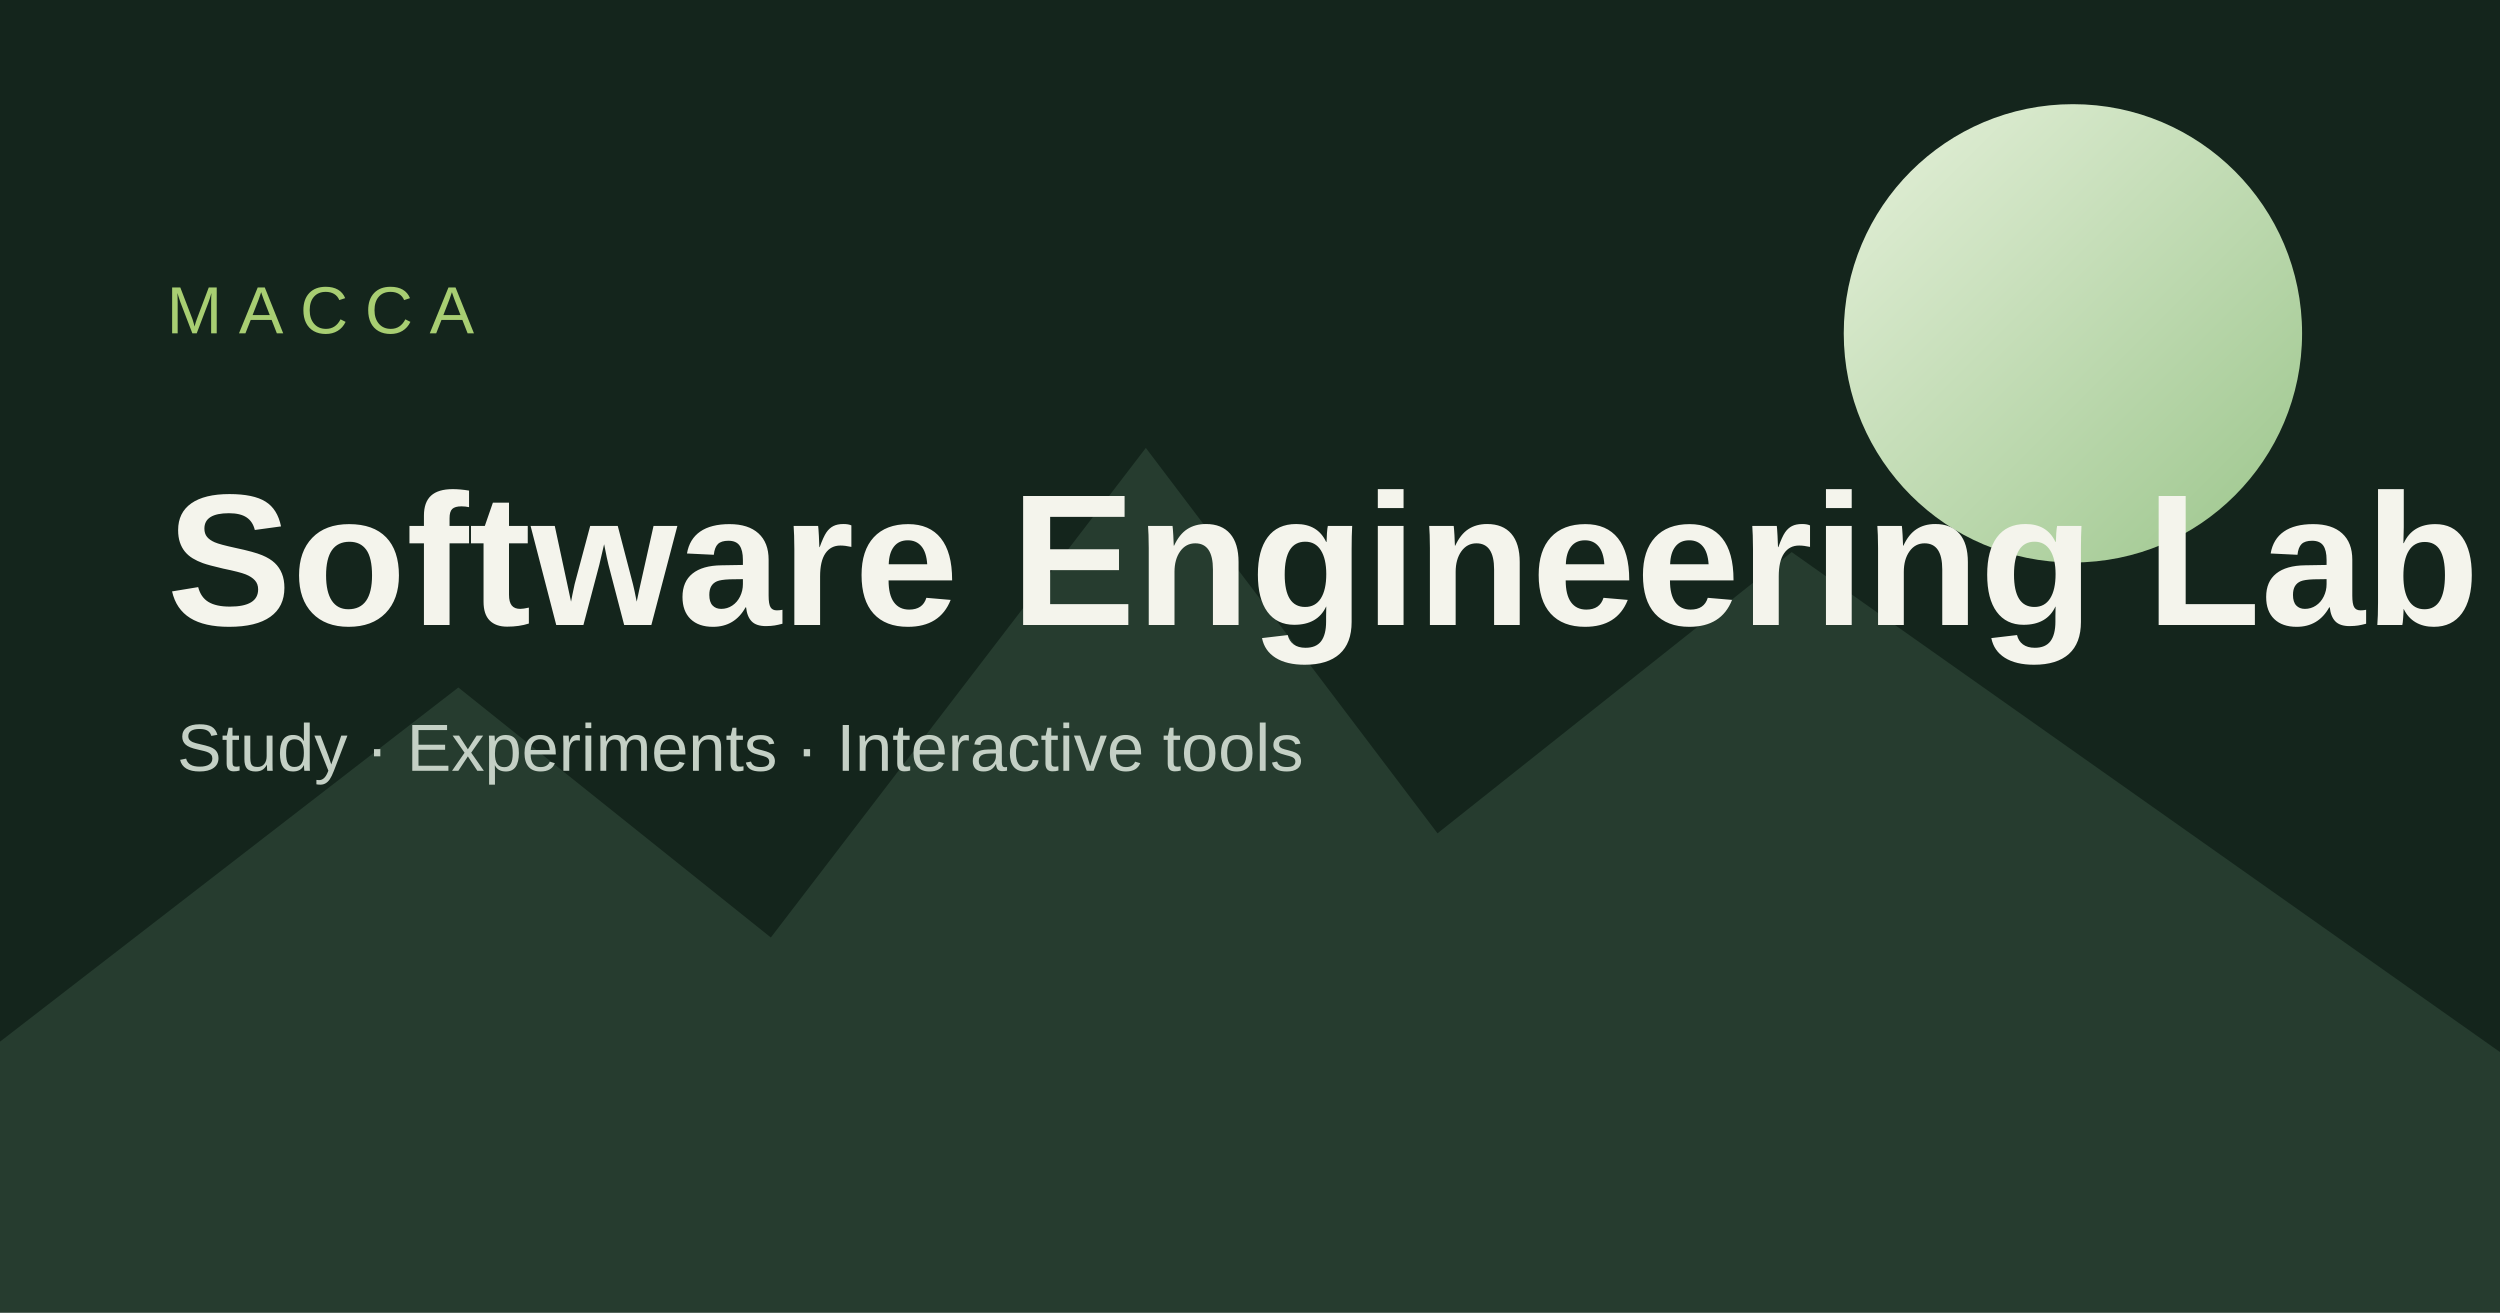
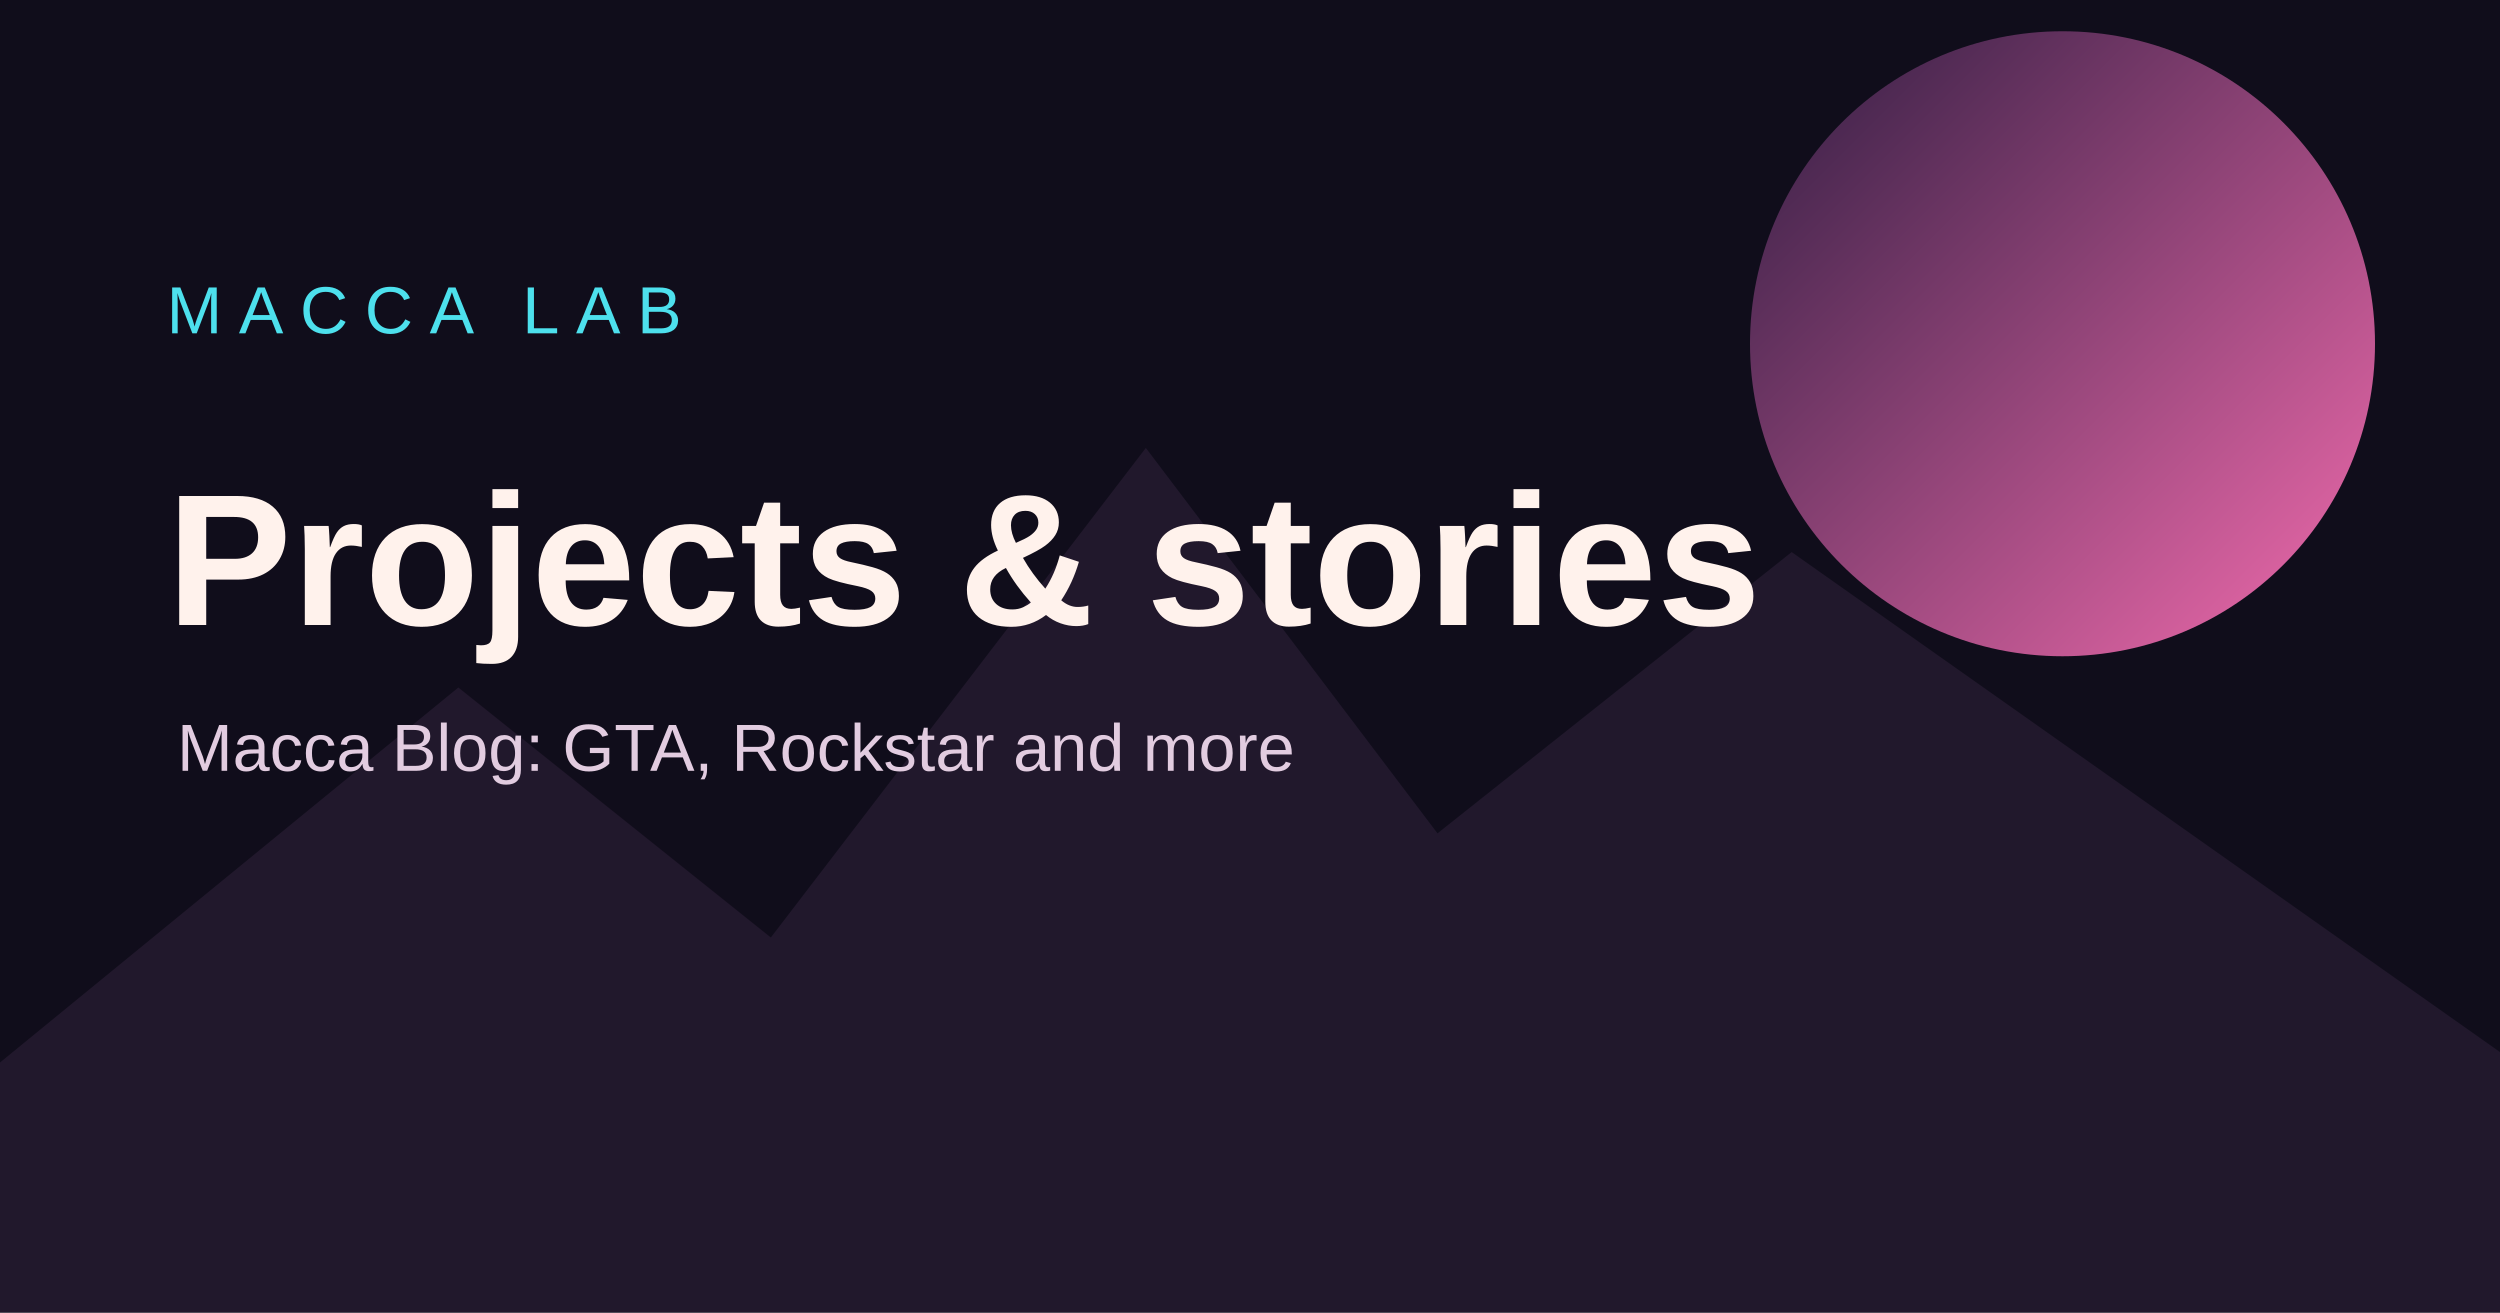
<svg xmlns="http://www.w3.org/2000/svg" width="1200" height="630" viewBox="0 0 1200 630">
  <defs>
    <linearGradient id="g" x2="1" y2="1">
-       <stop stop-color="#e6f1db" />
-       <stop offset="1" stop-color="#9bc58b" />
+       <stop stop-color="#301d42" />
+       <stop offset="1" stop-color="#f36cae" />
    </linearGradient>
  </defs>
-   <rect width="1200" height="630" fill="#14251c" />
-   <circle cx="995" cy="160" r="110" fill="url(#g)" />
-   <path d="M0 500 220 330l150 120 180-235 140 185 170-135 340 240v125H0Z" fill="#263c2f" />
-   <text x="80" y="160" fill="#a8ce72" font-family="Arial,sans-serif" font-size="32" letter-spacing="8">MACCA</text>
-   <text x="80" y="300" fill="#f4f4ec" font-family="Arial,sans-serif" font-size="90" font-weight="700">Software Engineering Lab</text>
-   <text x="85" y="370" fill="#c4d0c5" font-family="Arial,sans-serif" font-size="32">Study · Experiments · Interactive tools</text>
+   <rect width="1200" height="630" fill="#100d1b" />
+   <circle cx="990" cy="165" r="150" fill="url(#g)" />
+   <path d="M0 510 220 330l150 120 180-235 140 185 170-135 340 240v125H0Z" fill="#21182c" />
+   <text x="80" y="160" fill="#4de0ed" font-family="Arial,sans-serif" font-size="32" letter-spacing="8">MACCA LAB</text>
+   <text x="80" y="300" fill="#fff2ec" font-family="Arial,sans-serif" font-size="90" font-weight="700">Projects &amp; stories</text>
+   <text x="85" y="370" fill="#e2cce0" font-family="Arial,sans-serif" font-size="32">Macca Blog: GTA, Rockstar and more</text>
</svg>
